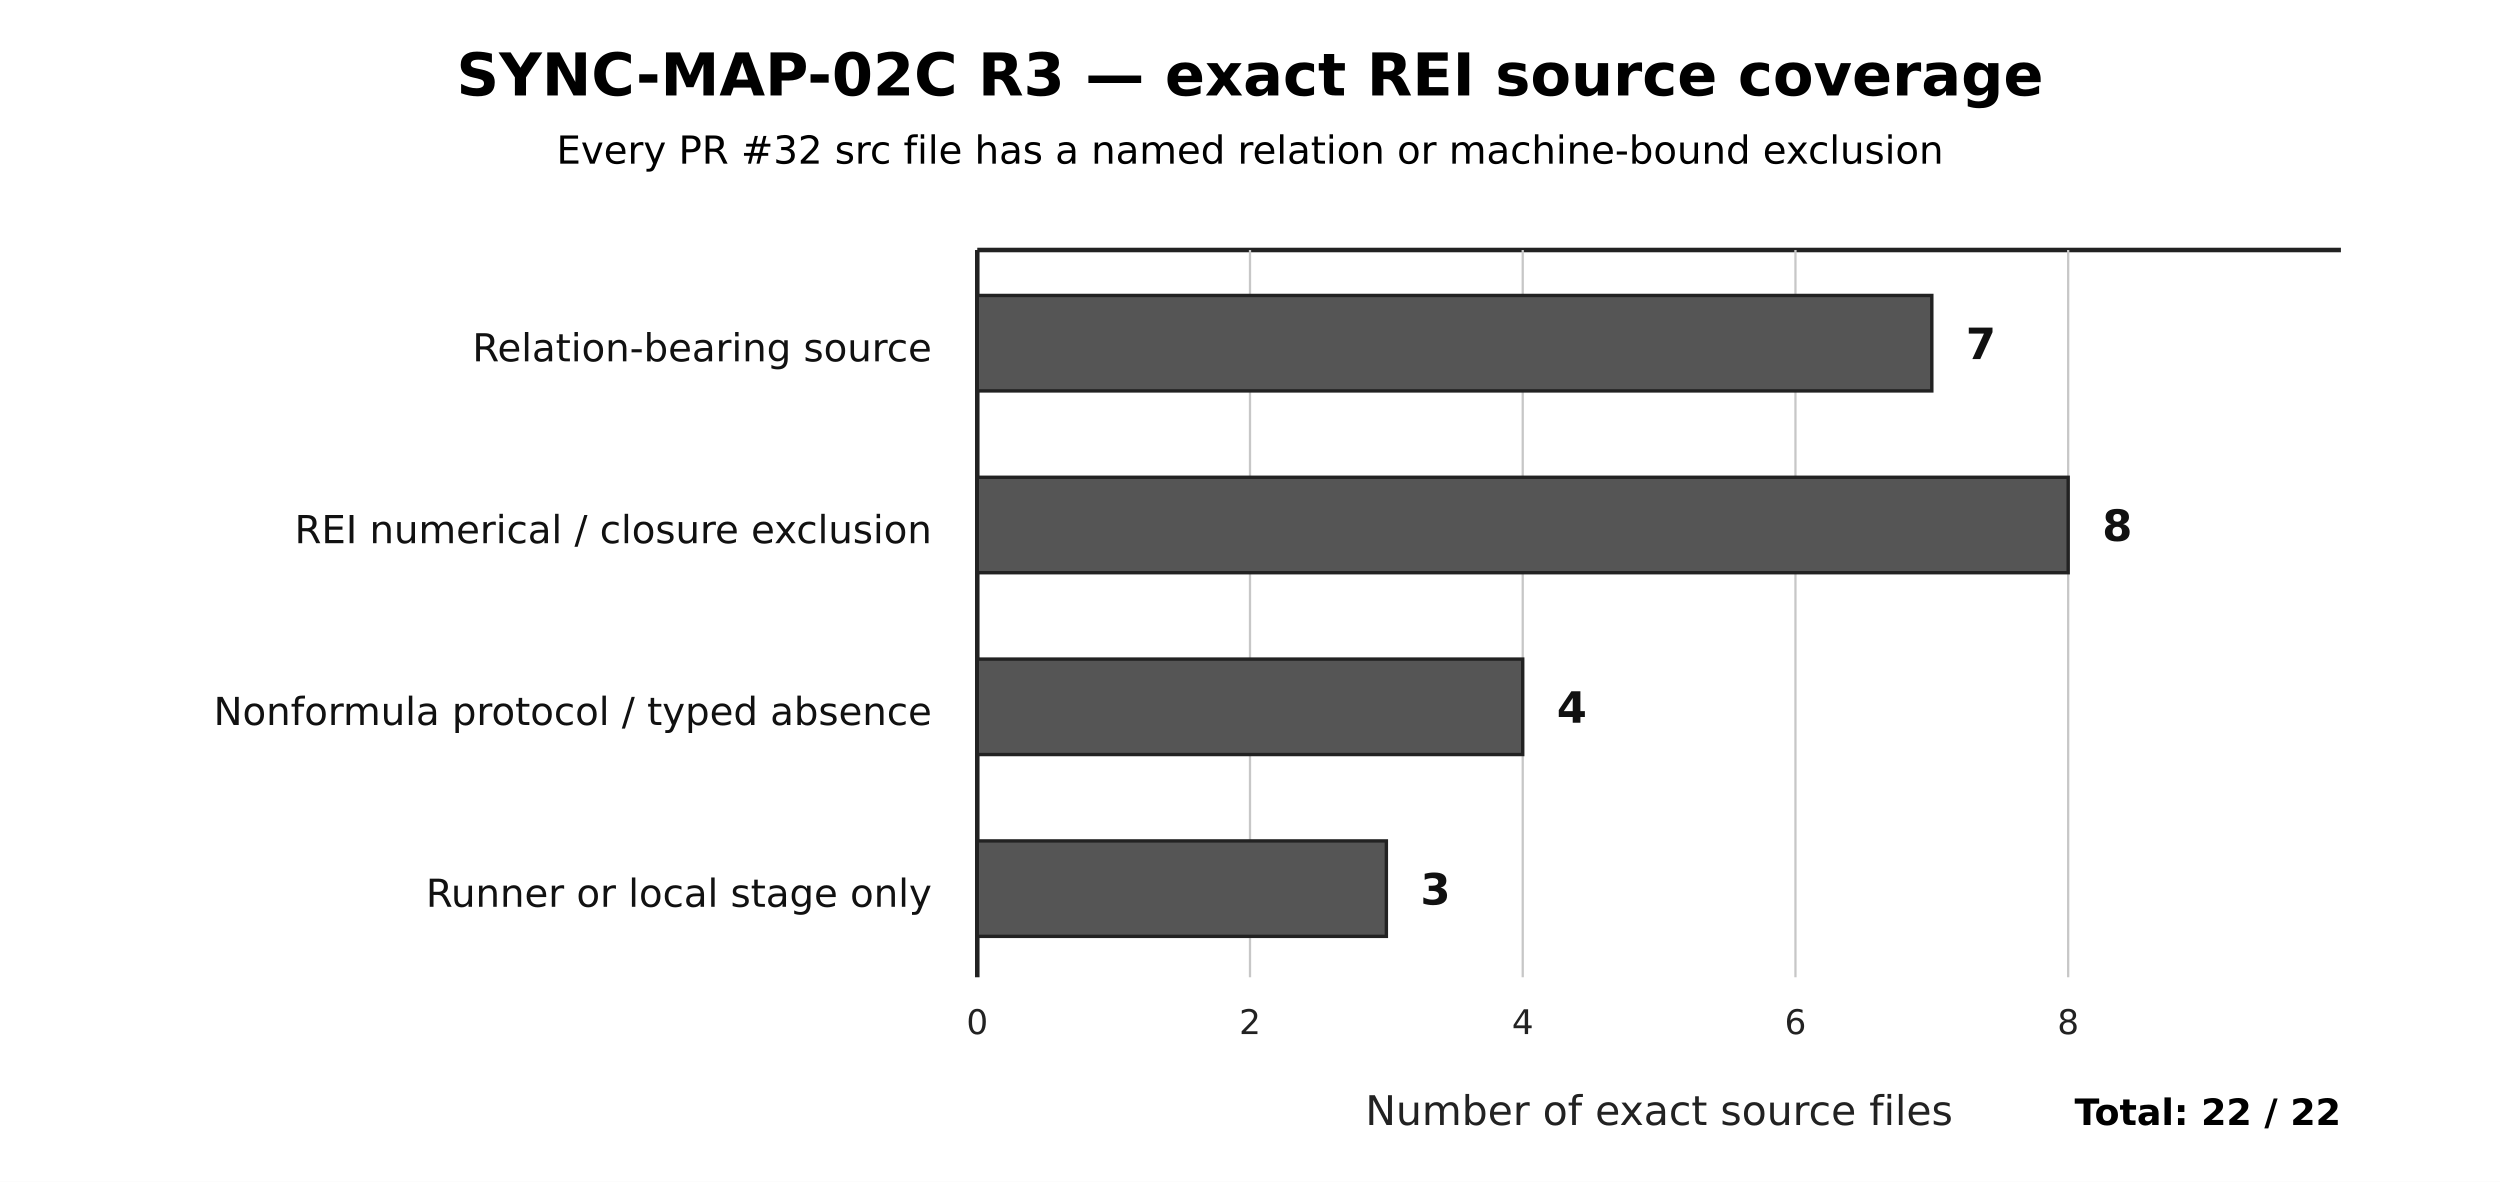
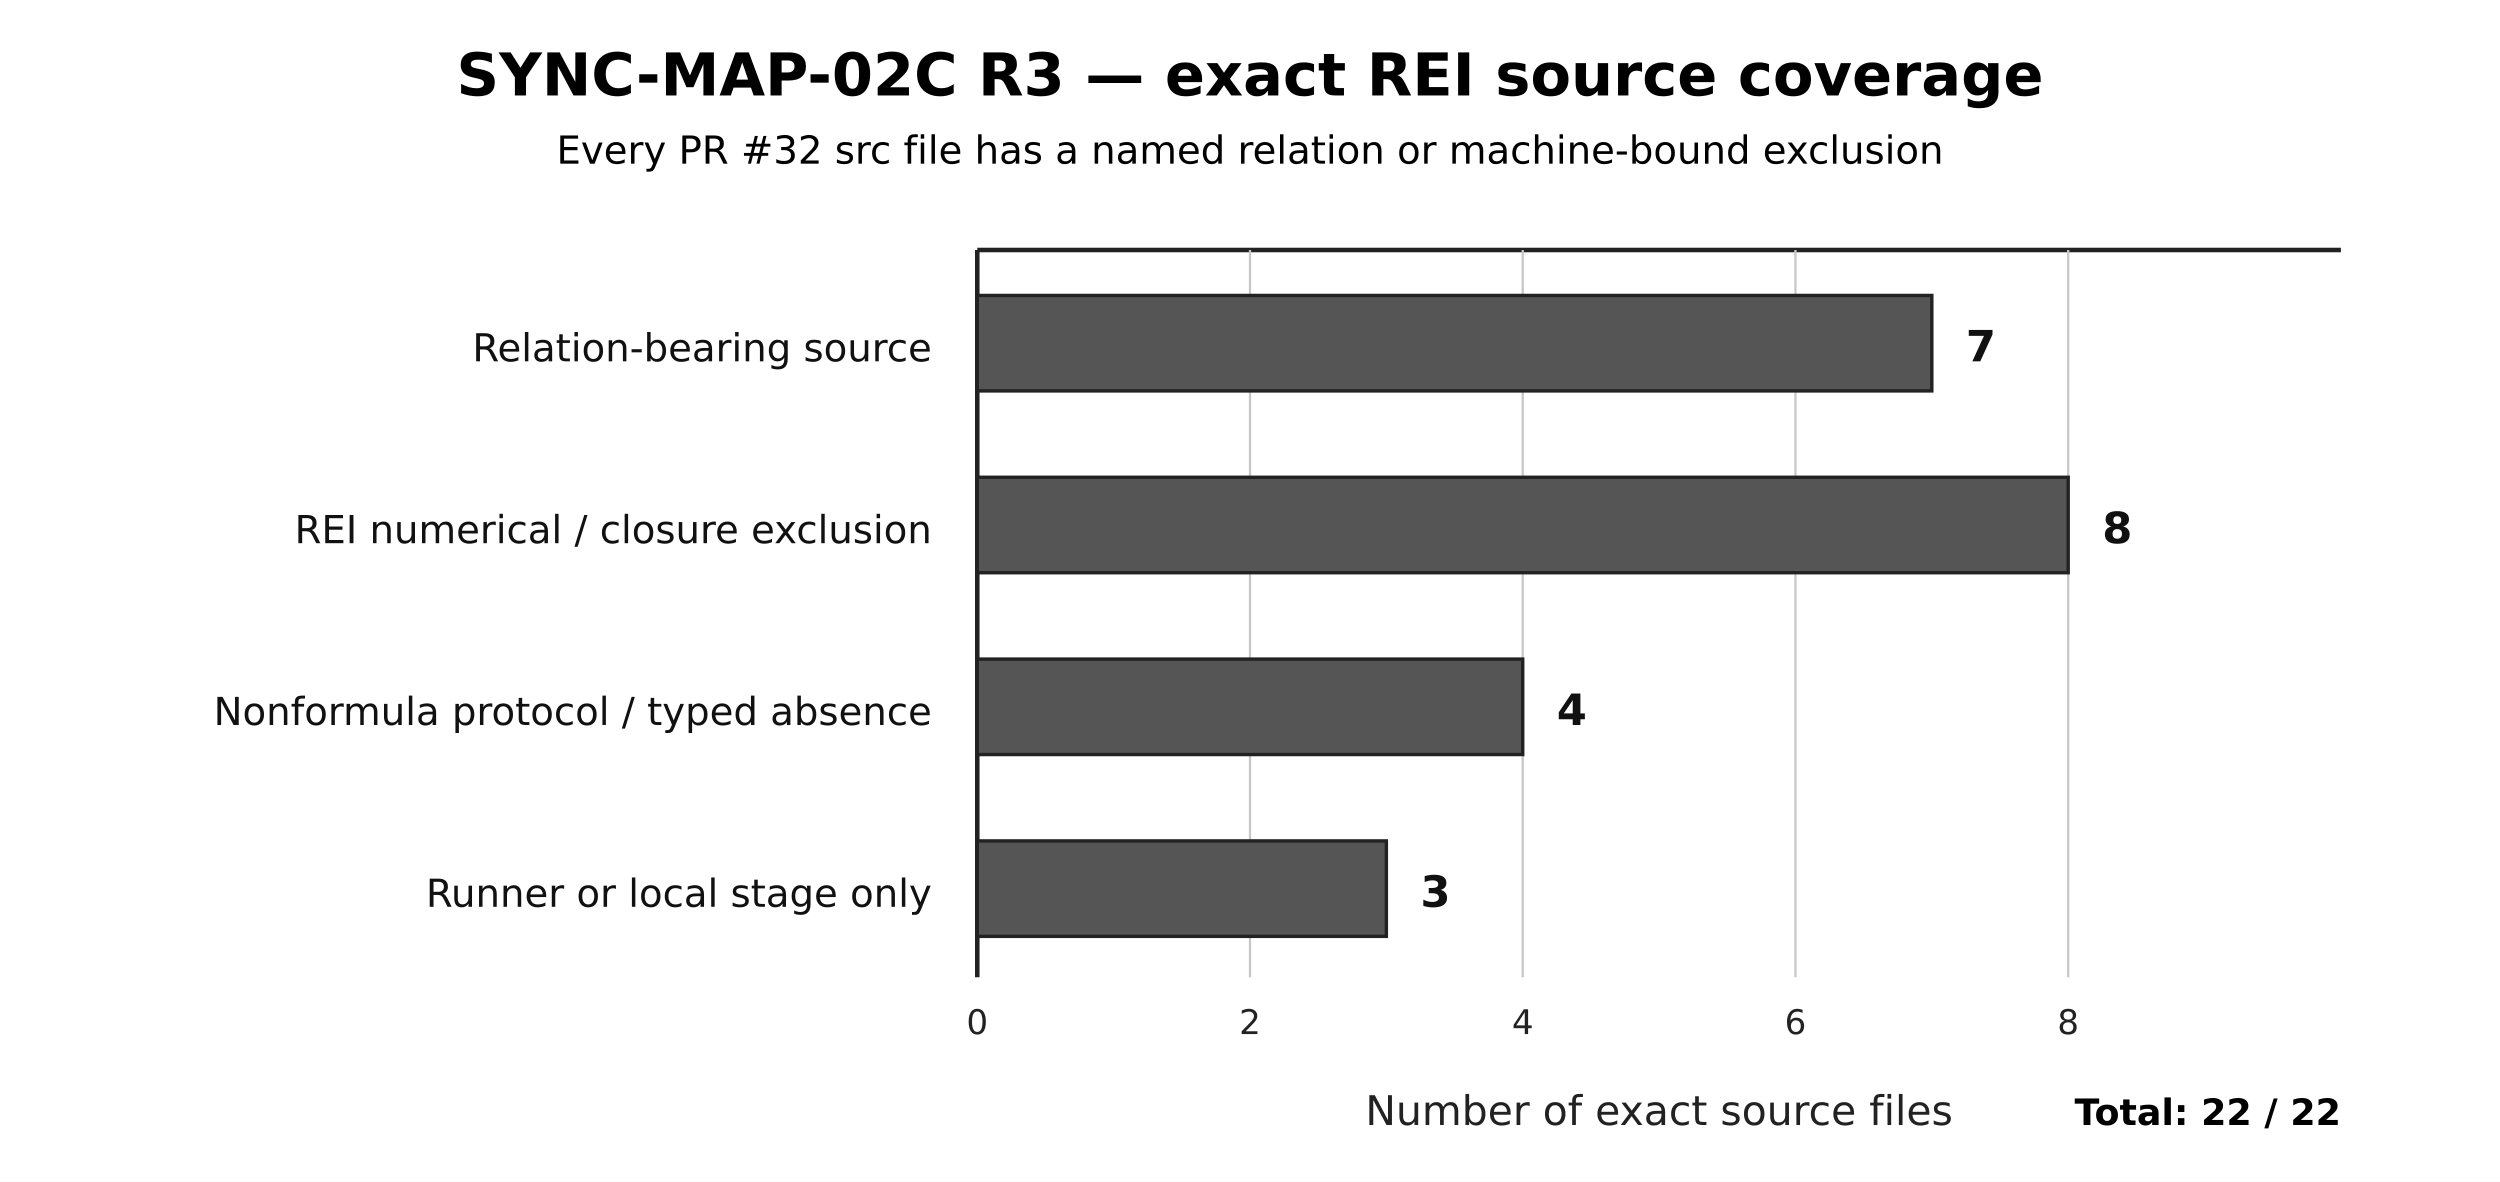
<svg xmlns="http://www.w3.org/2000/svg" width="1100" height="520" viewBox="0 0 1100 520" role="img" aria-labelledby="title desc">
  <rect x="0" y="0" width="1100" height="520" fill="white" />
  <text x="550" y="42" text-anchor="middle" font-family="DejaVu Sans, sans-serif" font-size="26" font-weight="700">SYNC-MAP-02C R3 — exact REI source coverage</text>
  <text x="550" y="72" text-anchor="middle" font-family="DejaVu Sans, sans-serif" font-size="17">Every PR #32 src file has a named relation or machine-bound exclusion</text>
  <line x1="430" y1="110" x2="1030" y2="110" stroke="#222" stroke-width="2" />
  <line x1="430" y1="110" x2="430" y2="430" stroke="#222" stroke-width="2" />
  <g font-family="DejaVu Sans, sans-serif" font-size="15" fill="#222">
    <text x="430" y="455" text-anchor="middle">0</text>
    <text x="550" y="455" text-anchor="middle">2</text>
    <text x="670" y="455" text-anchor="middle">4</text>
    <text x="790" y="455" text-anchor="middle">6</text>
    <text x="910" y="455" text-anchor="middle">8</text>
    <text x="730" y="495" text-anchor="middle" font-size="18">Number of exact source files</text>
  </g>
  <g stroke="#c7c7c7" stroke-width="1">
    <line x1="550" y1="110" x2="550" y2="430" />
    <line x1="670" y1="110" x2="670" y2="430" />
    <line x1="790" y1="110" x2="790" y2="430" />
    <line x1="910" y1="110" x2="910" y2="430" />
  </g>
  <g font-family="DejaVu Sans, sans-serif" font-size="17" fill="#111">
    <text x="410" y="159" text-anchor="end">Relation-bearing source</text>
    <text x="410" y="239" text-anchor="end">REI numerical / closure exclusion</text>
    <text x="410" y="319" text-anchor="end">Nonformula protocol / typed absence</text>
    <text x="410" y="399" text-anchor="end">Runner or local stage only</text>
  </g>
  <g fill="#555" stroke="#222" stroke-width="1.5">
    <rect x="430" y="130" width="420" height="42" />
    <rect x="430" y="210" width="480" height="42" />
    <rect x="430" y="290" width="240" height="42" />
    <rect x="430" y="370" width="180" height="42" />
  </g>
  <g font-family="DejaVu Sans, sans-serif" font-size="19" font-weight="700" fill="#111">
-     <text x="865" y="158">7</text>
-     <text x="925" y="238">8</text>
-     <text x="685" y="318">4</text>
-     <text x="625" y="398">3</text>
+     <text x="865" y="159">7</text>
+     <text x="925" y="239">8</text>
+     <text x="685" y="319">4</text>
+     <text x="625" y="399">3</text>
  </g>
  <text x="1030" y="495" text-anchor="end" font-family="DejaVu Sans, sans-serif" font-size="16" font-weight="700">Total: 22 / 22</text>
</svg>
